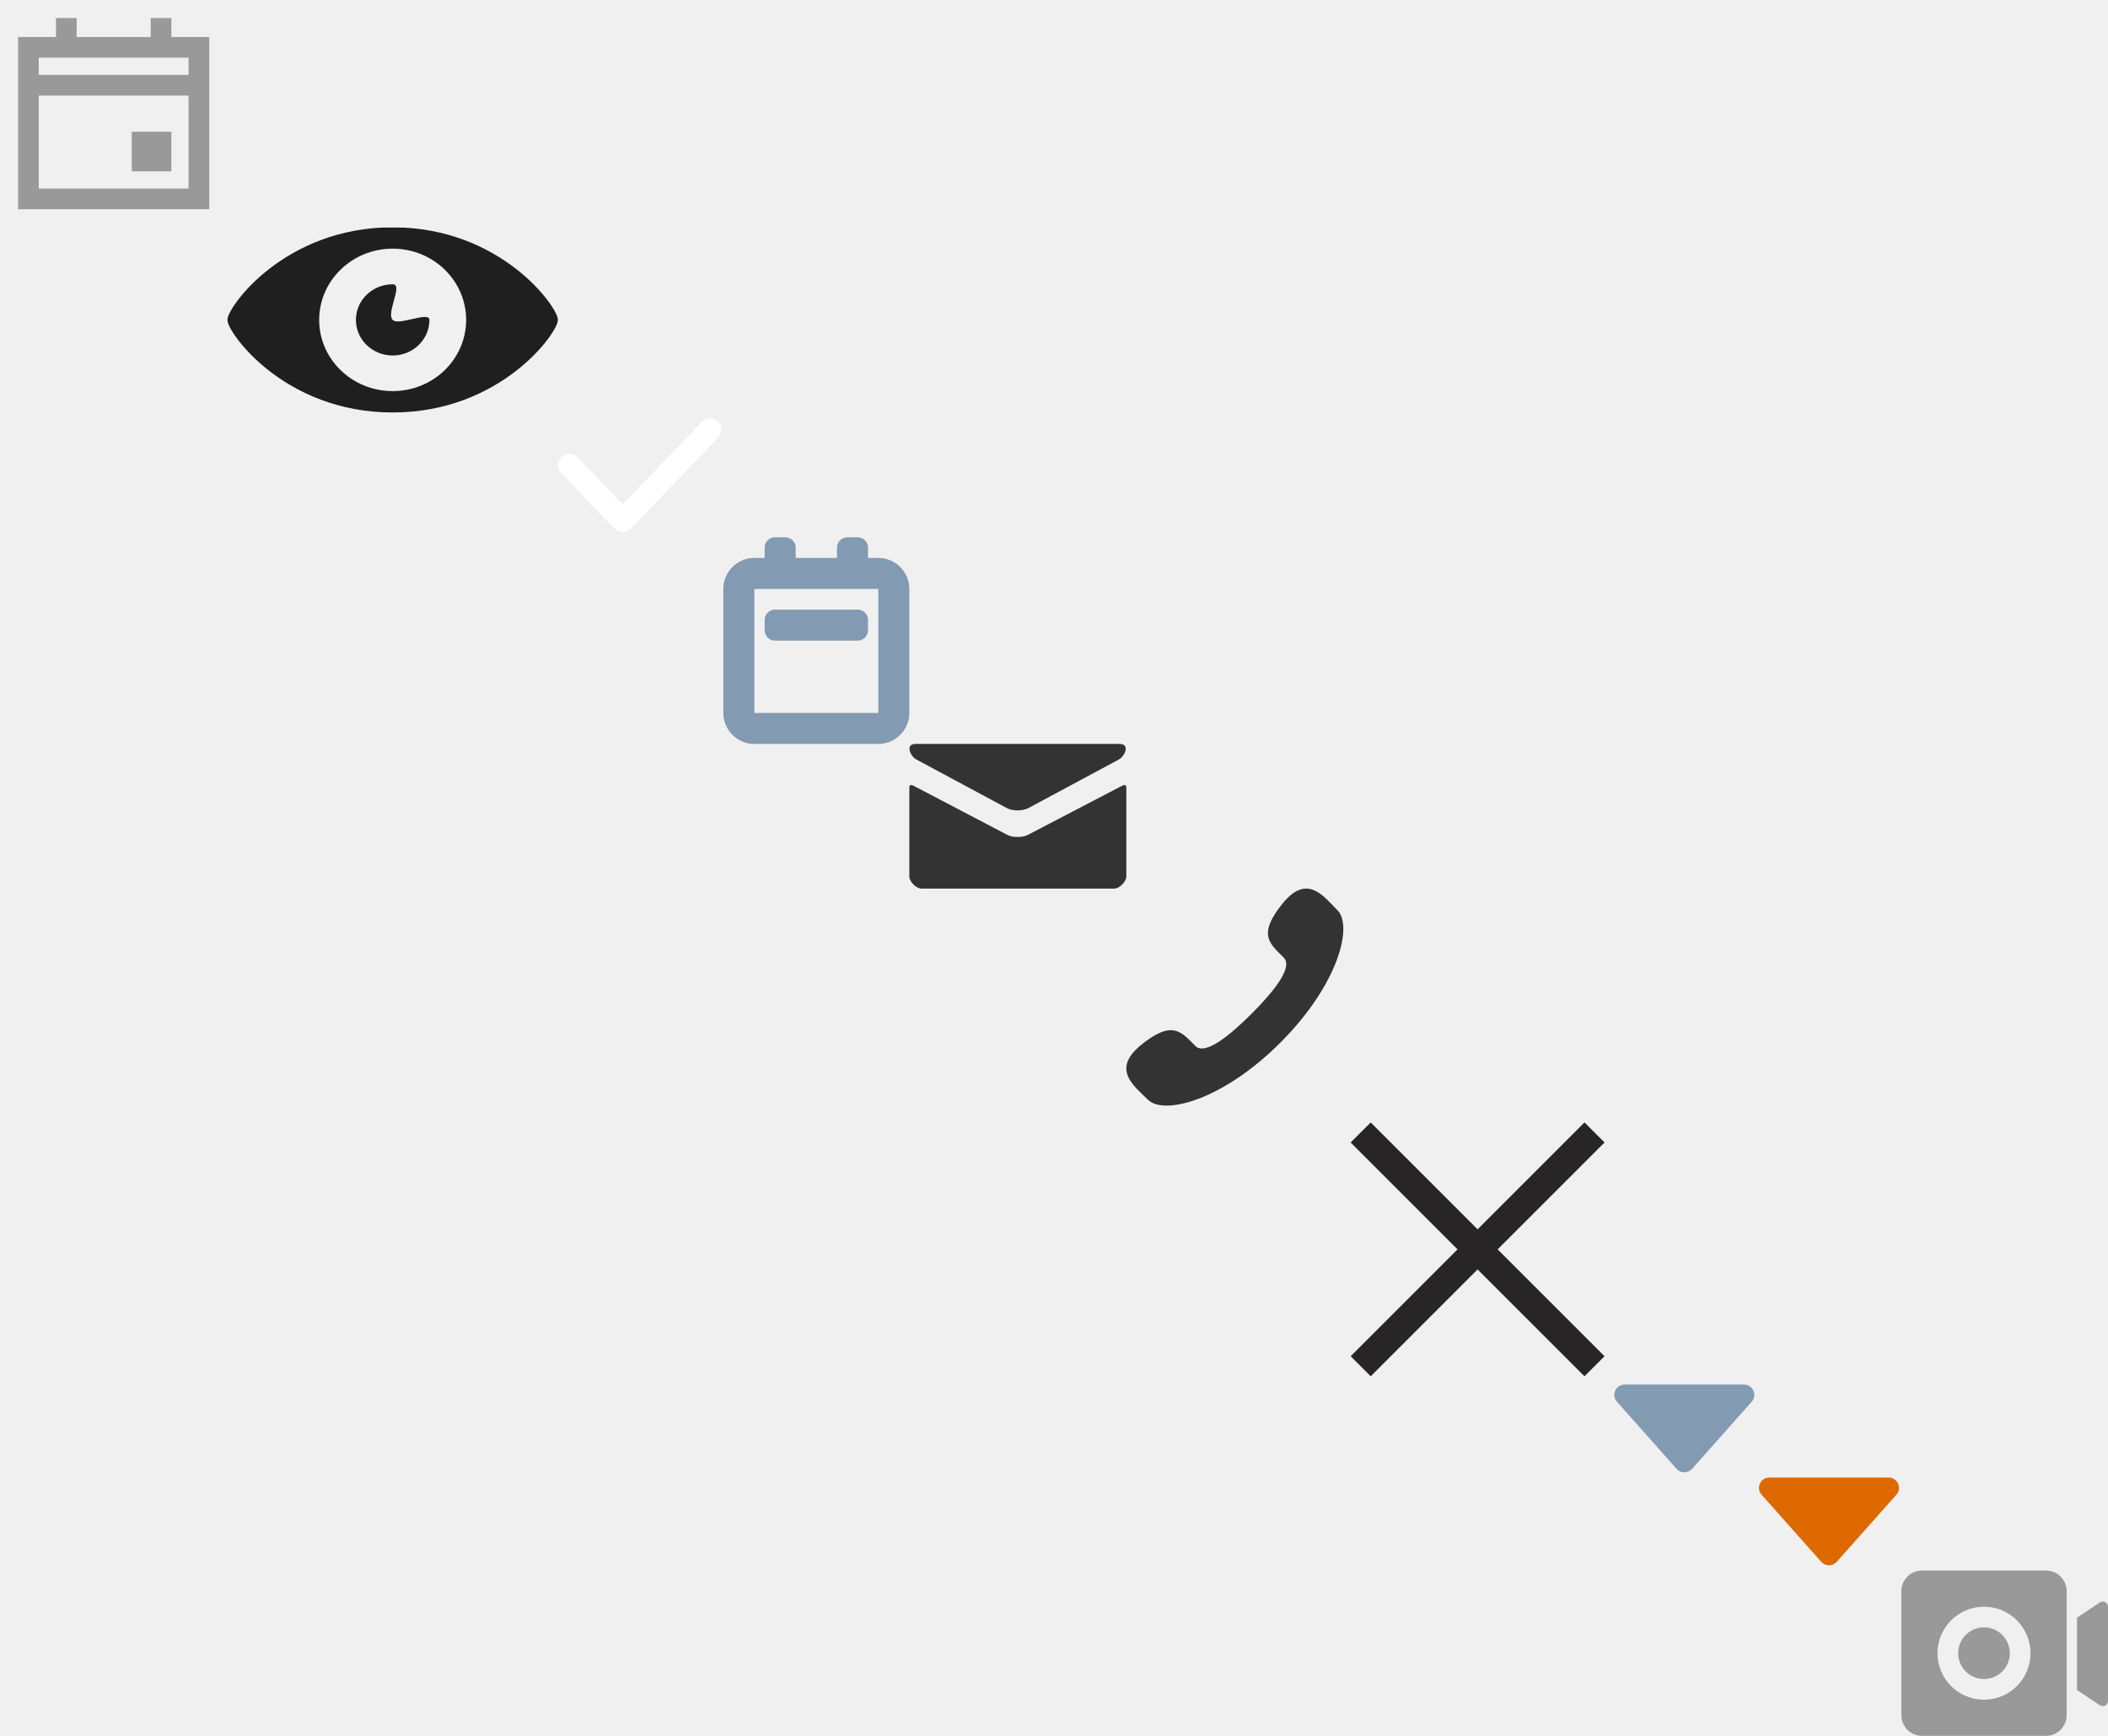
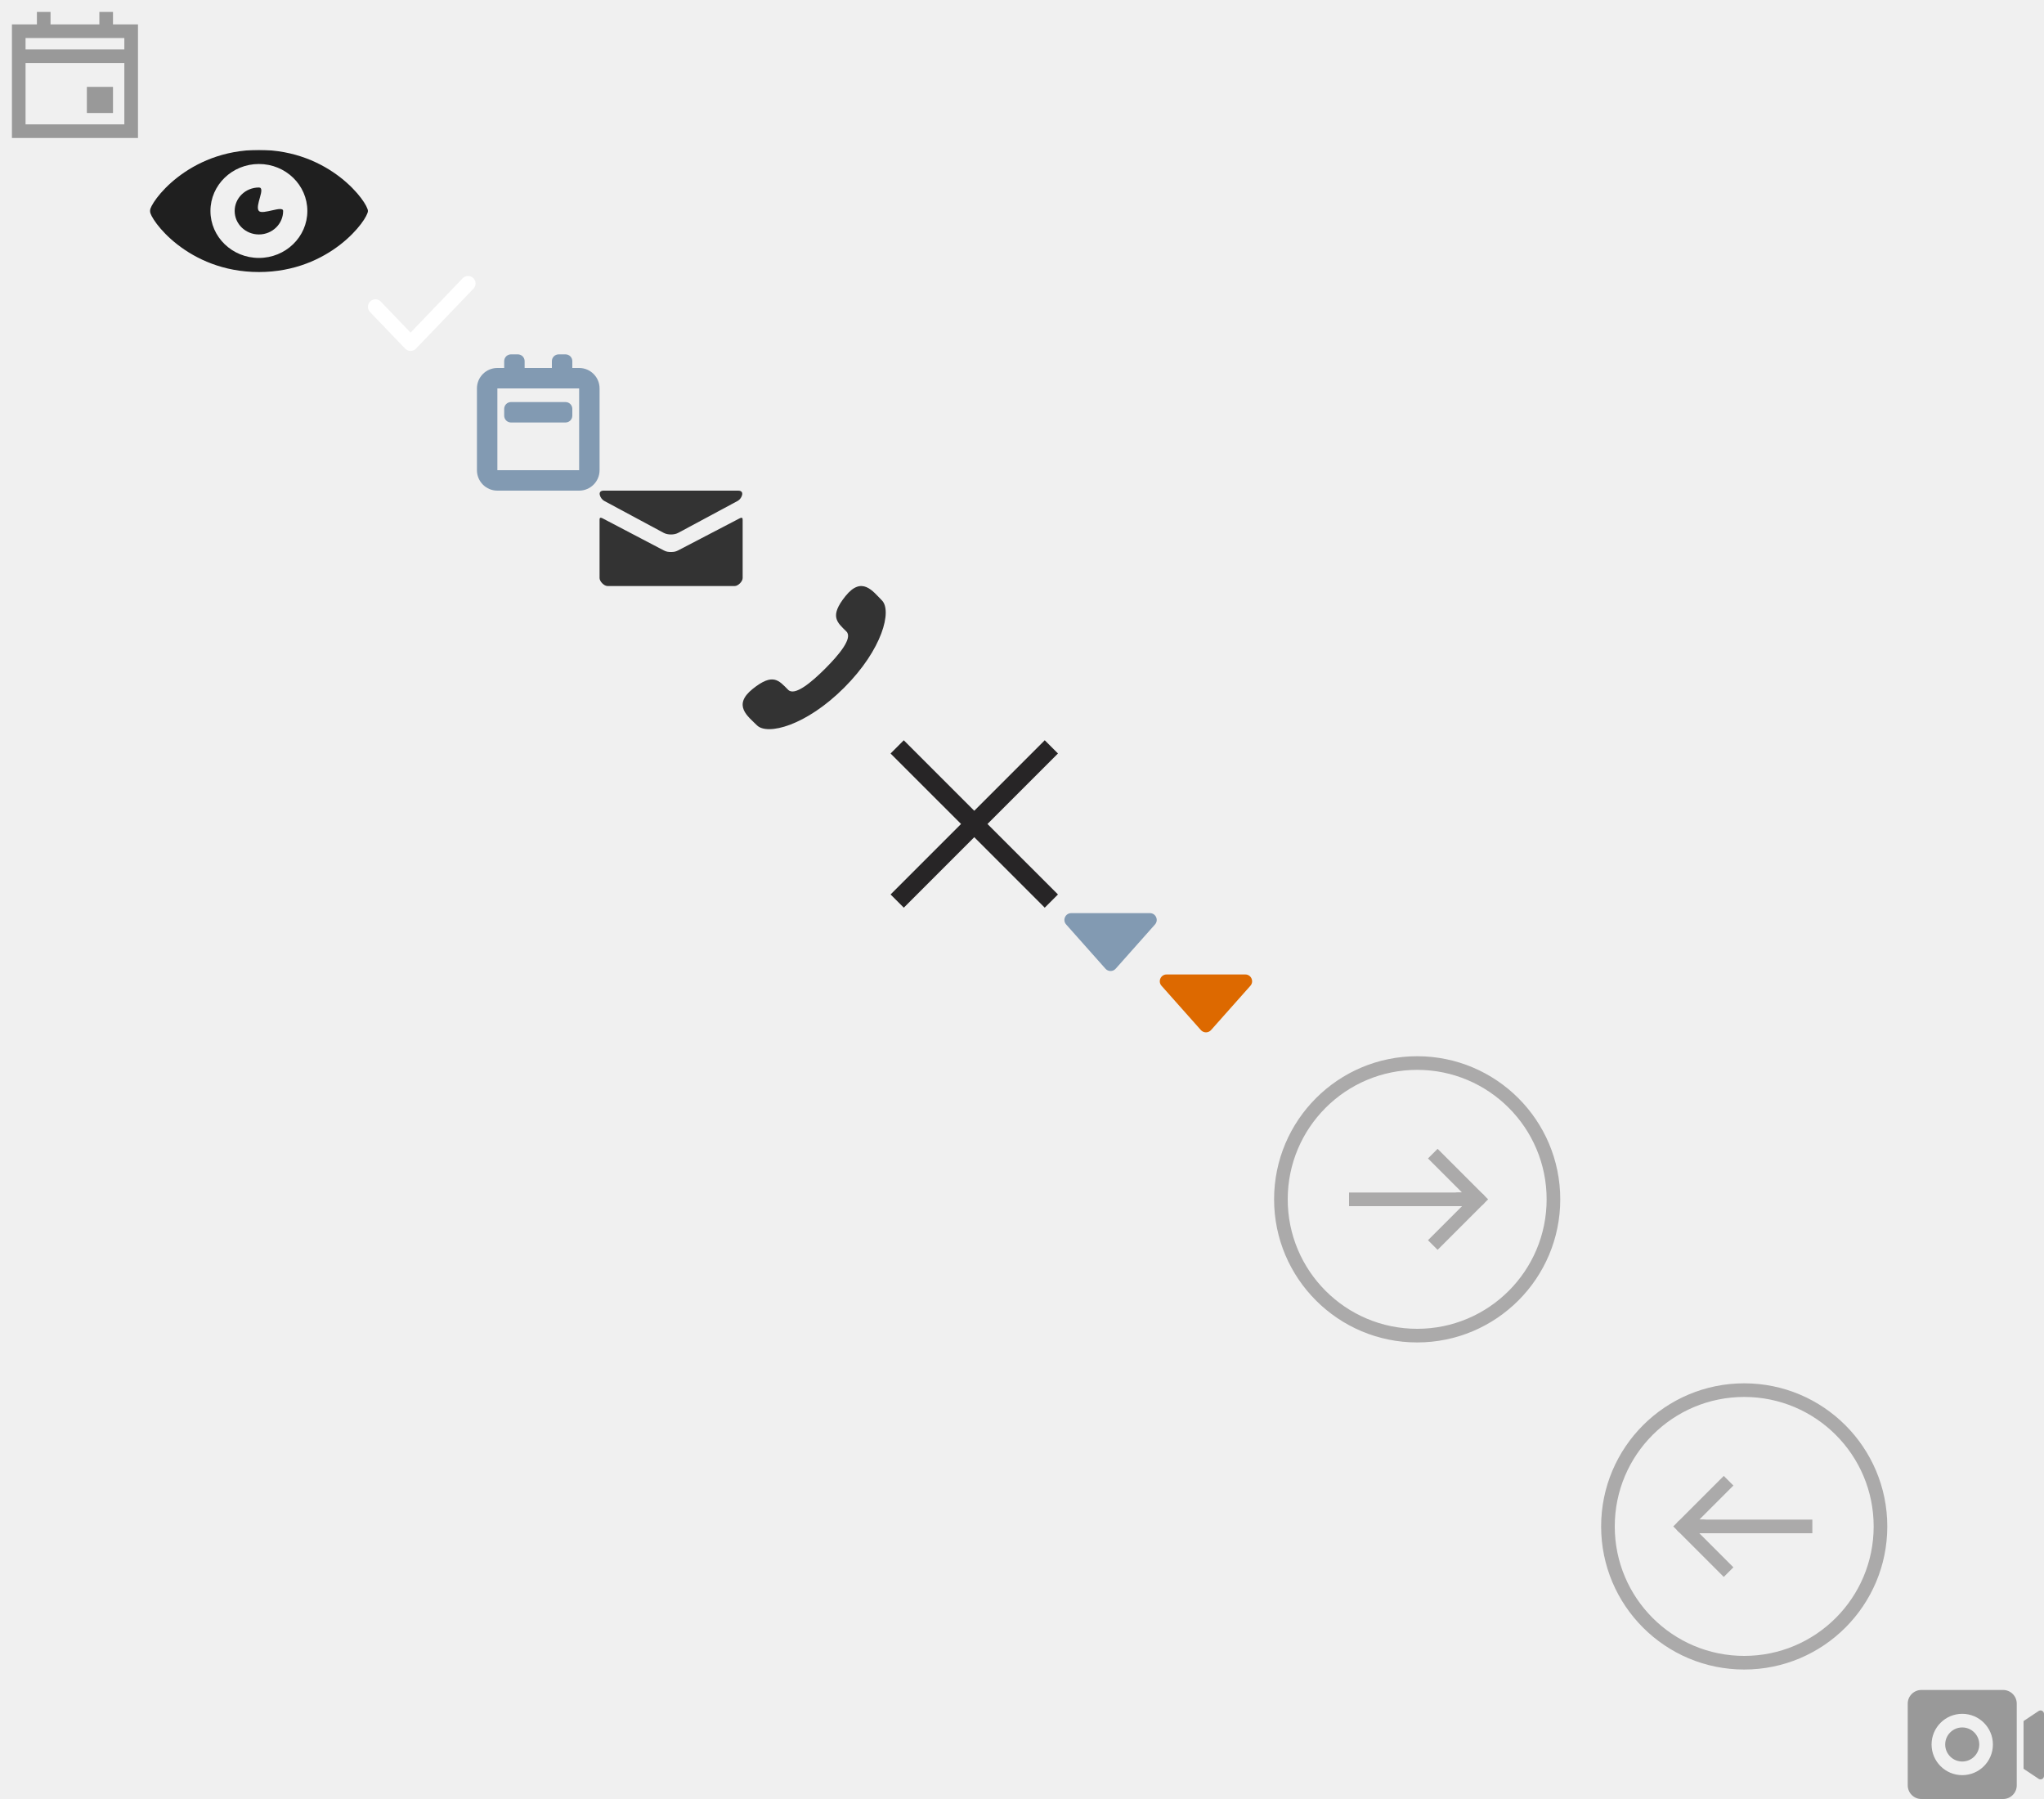
- <svg xmlns="http://www.w3.org/2000/svg" width="204" height="168" viewBox="0 0 204 168">
+ <svg xmlns="http://www.w3.org/2000/svg" width="300" height="264" viewBox="0 0 300 264">
  <svg width="22" height="22" fill="none" viewBox="0 0 22 22" id="date">
    <path d="M2.75 4.583h16.5V19.25H2.75V4.583zm16.5 3.667H2.75m3.667-3.667V2.75m9.167 1.833V2.75" stroke="#999" stroke-width="2" stroke-linecap="square" />
    <path d="M15.583 13.75H13.75v1.833h1.833V13.75z" stroke="#999" stroke-width="2" stroke-linecap="square" />
  </svg>
  <svg width="32" height="18" fill="none" viewBox="0 0 32 18" id="eye" x="22" y="22">
    <path opacity=".87" d="M16 0C5.502 0 0 7.731 0 8.96c0 1.226 5.502 8.96 16 8.96 10.496 0 16-7.734 16-8.96C32 7.731 26.496 0 16 0zm0 15.851c-3.928 0-7.112-3.085-7.112-6.891S12.072 2.066 16 2.066s7.11 3.088 7.11 6.894-3.182 6.891-7.11 6.891zm0-6.891c-.651-.715 1.06-3.446 0-3.446-1.965 0-3.557 1.544-3.557 3.446 0 1.902 1.592 3.446 3.557 3.446 1.963 0 3.557-1.544 3.557-3.446 0-.875-3.003.606-3.557 0z" fill="#000" />
  </svg>
  <svg width="16" height="12" fill="none" viewBox="0 0 16 12" id="form-checkbox-tick" x="54" y="40">
    <path fill-rule="evenodd" clip-rule="evenodd" d="M15.461.806a1.1 1.1 0 01.033 1.555l-8.442 8.8a1.1 1.1 0 01-1.587 0L.306 5.785A1.1 1.1 0 011.894 4.26l4.365 4.55L13.906.839a1.1 1.1 0 011.555-.033z" fill="#fff" />
  </svg>
  <svg width="18" height="20" fill="none" viewBox="0 0 18 20" id="input-date" x="70" y="52">
    <path fill-rule="evenodd" clip-rule="evenodd" d="M12 0a1 1 0 00-1 1v1H7V1a1 1 0 00-1-1H5a1 1 0 00-1 1v1H3a3 3 0 00-3 3v12a3 3 0 003 3h12a3 3 0 003-3V5a3 3 0 00-3-3h-1V1a1 1 0 00-1-1h-1zM3 5h12v12H3V5zm1 4a1 1 0 001 1h8a1 1 0 001-1V8a1 1 0 00-1-1H5a1 1 0 00-1 1v1z" fill="#829AB2" />
  </svg>
  <svg width="21" height="14" fill="none" viewBox="0 0 21 14" id="mail" x="88" y="72">
    <path d="M.67 1.5l8.75 4.7c.294.158.674.233 1.057.233.382 0 .763-.075 1.057-.232.294-.158 8.18-4.395 8.75-4.7.57-.307 1.11-1.501.063-1.501H.607C-.438 0 .1 1.194.67 1.5zm19.878 2.57c-.647.338-8.618 4.491-9.014 4.699-.397.207-.675.232-1.057.232-.383 0-.66-.025-1.057-.232-.397-.208-8.322-4.362-8.97-4.7-.455-.238-.45.041-.45.256v8.508C0 13.323.66 14 1.167 14h18.666C20.34 14 21 13.323 21 12.833V4.326c0-.215.005-.493-.451-.255z" fill="#333" />
  </svg>
  <svg width="21" height="22" fill="none" viewBox="0 0 21 22" id="phone" x="109" y="86">
    <path d="M12.116 12.117c-2.078 2.076-4.486 4.064-5.438 3.112-1.361-1.361-2.202-2.548-5.206-.133-3.002 2.413-.696 4.022.624 5.34 1.523 1.523 7.2.082 12.811-5.528 5.61-5.612 7.048-11.289 5.524-12.812-1.32-1.32-2.921-3.626-5.335-.623-2.414 3.002-1.228 3.843.136 5.205.948.952-1.039 3.36-3.116 5.439z" fill="#333" />
  </svg>
  <svg width="26" height="26" fill="none" viewBox="0 0 26 26" id="popup-close" x="130" y="108">
    <path d="M25.276 23.26L2.648.633l-1.94 1.94L23.337 25.2l1.94-1.94z" fill="#272526" />
    <path d="M23.338.632L.711 23.26l1.94 1.94L25.278 2.572l-1.94-1.94z" fill="#272526" />
  </svg>
  <svg width="14" height="9" fill="none" viewBox="0 0 14 9" id="select2-arrow" x="156" y="134">
    <path d="M.48 1.664C-.095 1.02.363 0 1.226 0h11.546c.863 0 1.32 1.02.748 1.664L7.747 8.16a1 1 0 01-1.494 0L.479 1.664z" fill="#829AB2" />
  </svg>
  <svg width="14" height="9" fill="none" viewBox="0 0 14 9" id="select2-arrow-active" x="170" y="143">
    <path d="M.48 1.664C-.095 1.02.363 0 1.226 0h11.546c.863 0 1.32 1.02.748 1.664L7.747 8.16a1 1 0 01-1.494 0L.479 1.664z" fill="#DD6900" />
  </svg>
-   <svg width="20" height="16" fill="none" viewBox="0 0 20 16" id="video" x="184" y="152">
+   <svg width="48" height="48" fill="none" viewBox="0 0 48 48" id="slider-next" x="184" y="152">
+     <path d="M27 18l6 6-6 6m-12-6h15" stroke="#ABAAAA" stroke-width="2" stroke-linecap="square" />
+     <path d="M33 24h-3" stroke="#ABAAAA" stroke-width="2" stroke-linecap="round" />
+     <path d="M24 44c11.046 0 20-8.954 20-20S35.046 4 24 4 4 12.954 4 24s8.954 20 20 20z" stroke="#ABAAAA" stroke-width="2" stroke-linecap="square" />
+   </svg>
+   <svg width="48" height="48" fill="none" viewBox="0 0 48 48" id="slider-prev" x="232" y="200">
+     <path d="M21 18l-6 6 6 6m12-6H18" stroke="#ABAAAA" stroke-width="2" stroke-linecap="square" />
+     <path d="M15 24h3" stroke="#ABAAAA" stroke-width="2" stroke-linecap="round" />
+     <path d="M24 44C12.954 44 4 35.046 4 24S12.954 4 24 4s20 8.954 20 20-8.954 20-20 20z" stroke="#ABAAAA" stroke-width="2" stroke-linecap="square" />
+   </svg>
+   <svg width="20" height="16" fill="none" viewBox="0 0 20 16" id="video" x="280" y="248">
    <path d="M10.5 8a2.5 2.5 0 11-5.001-.001A2.5 2.5 0 0110.5 8zM16 2v12c0 1.1-.9 2-2 2H2c-1.1 0-2-.9-2-2V2C0 .9.9 0 2 0h12c1.1 0 2 .9 2 2zm-3.5 6a4.5 4.5 0 10-9 0 4.5 4.5 0 009 0zm6.715-4.914L17 4.562v7l2.215 1.477a.505.505 0 00.785-.42V3.506a.505.505 0 00-.785-.42z" fill="#999" />
  </svg>
</svg>
